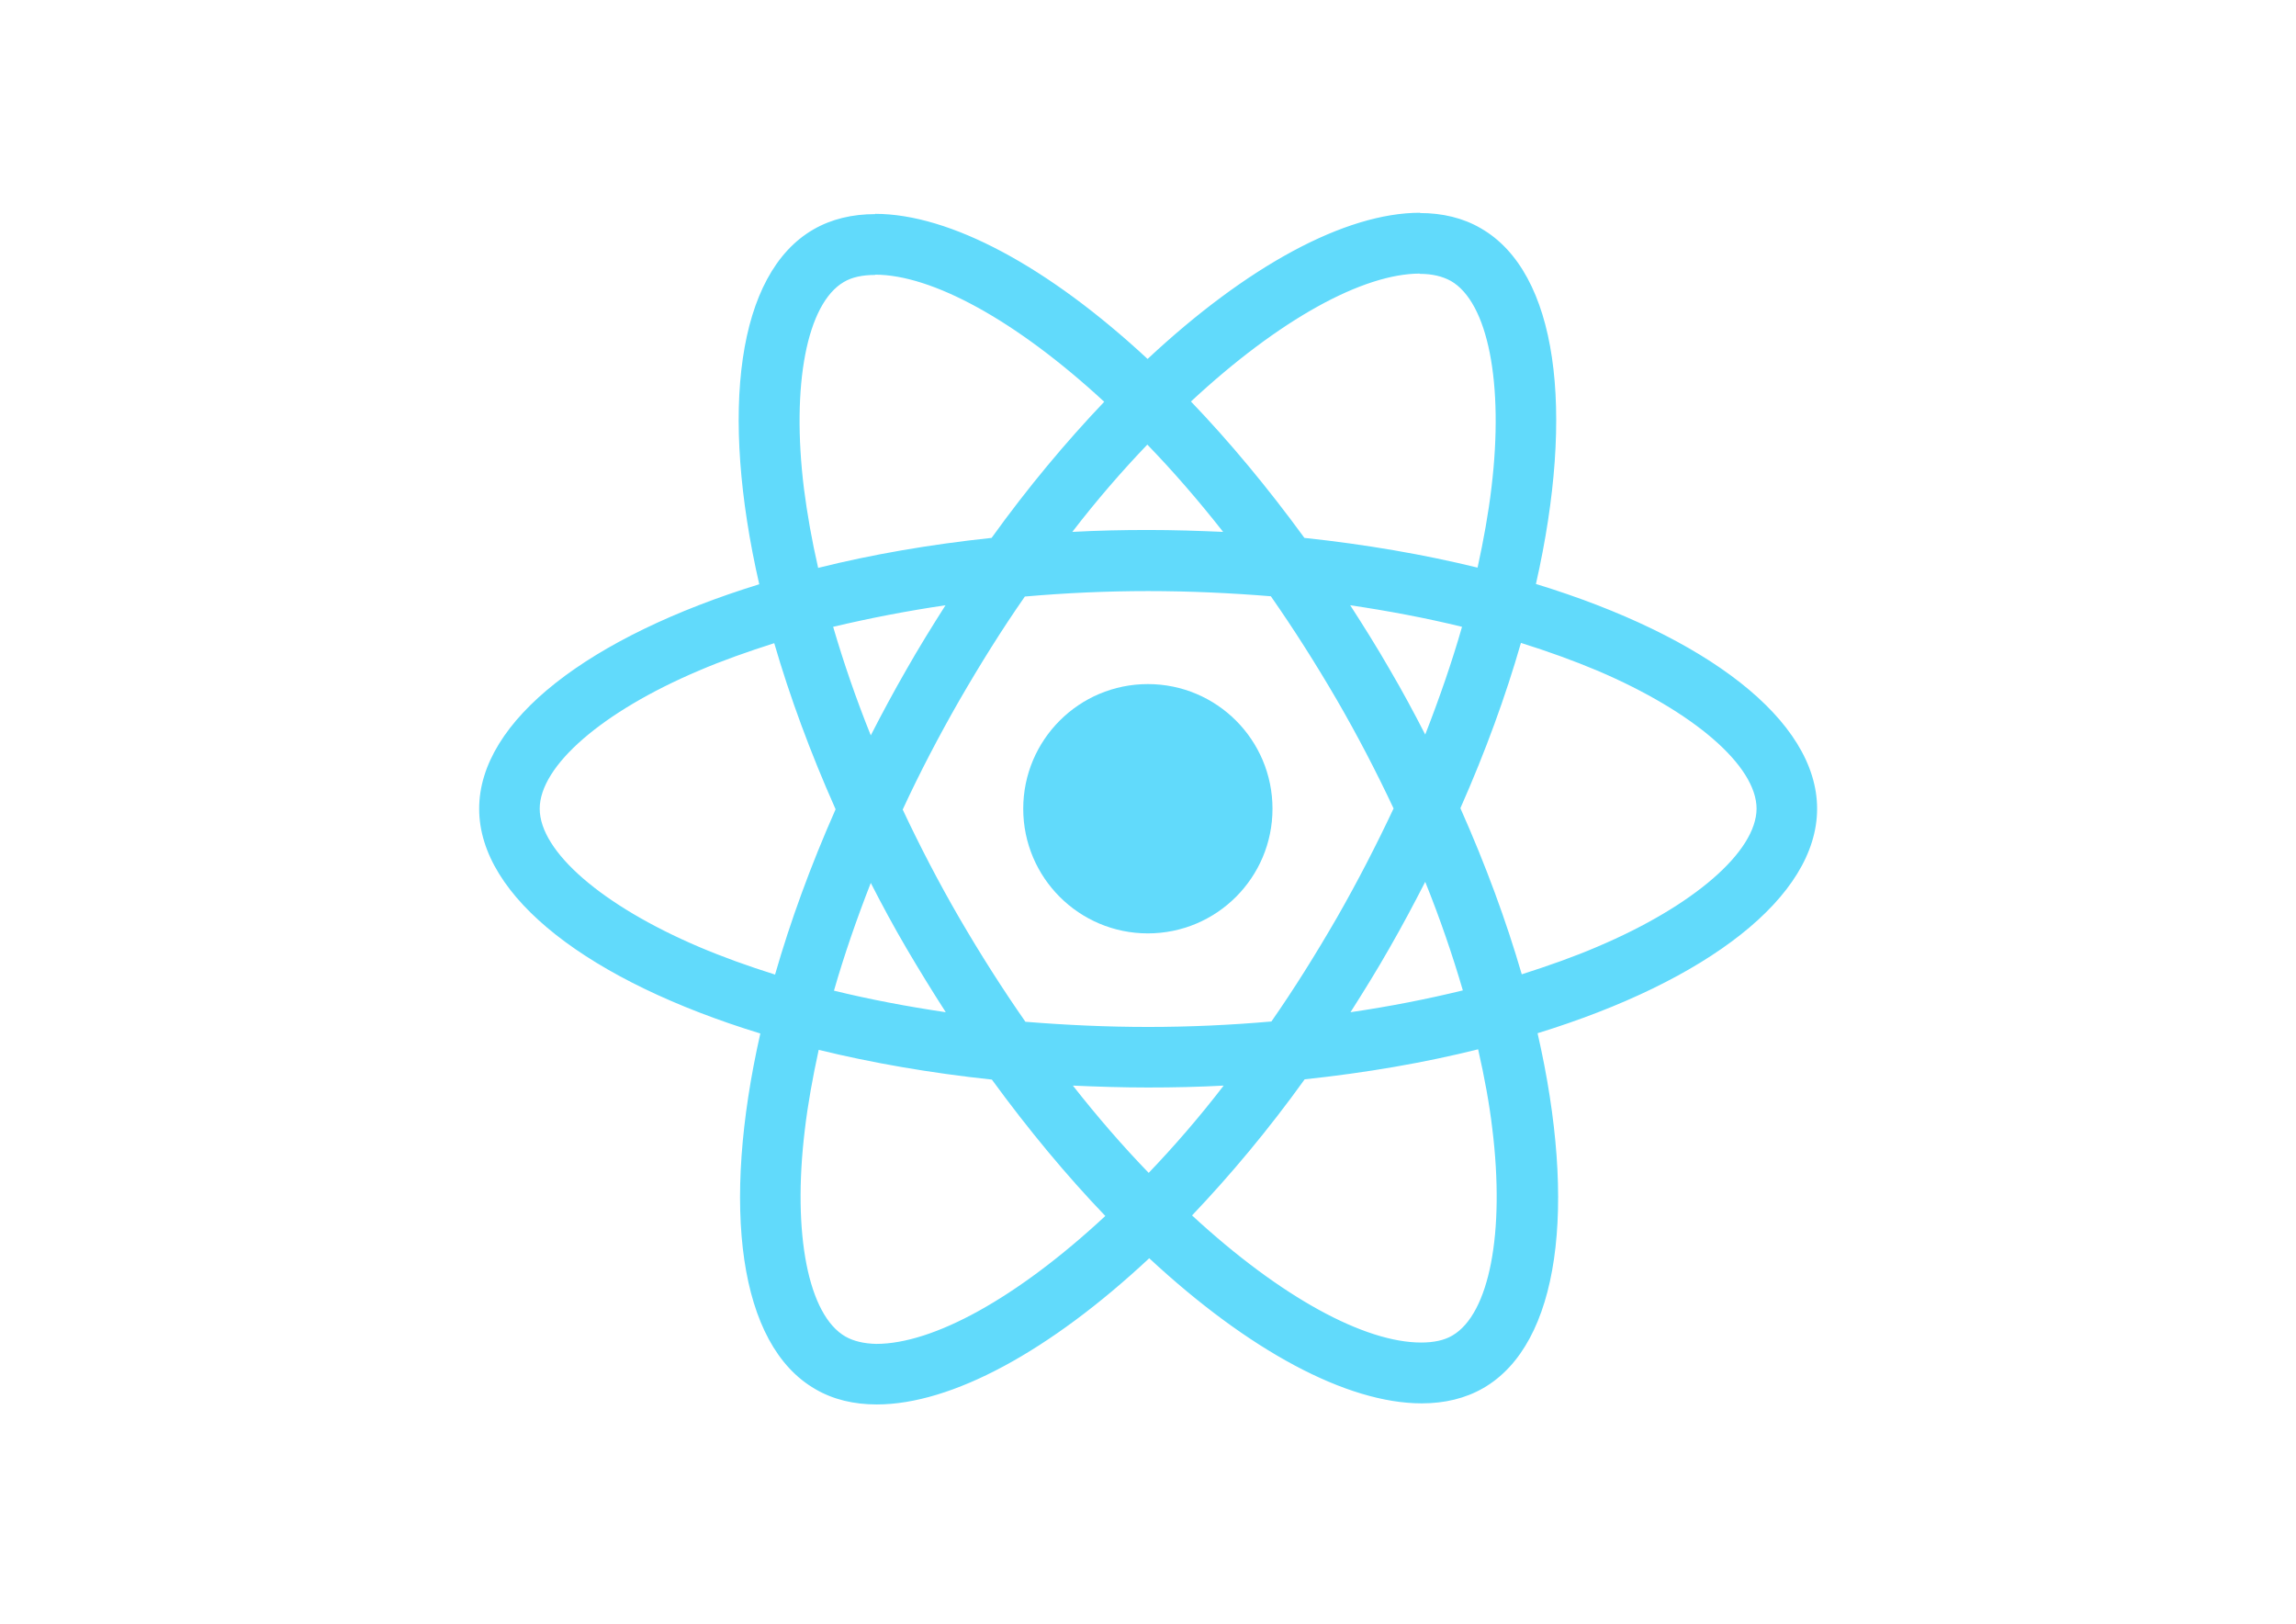
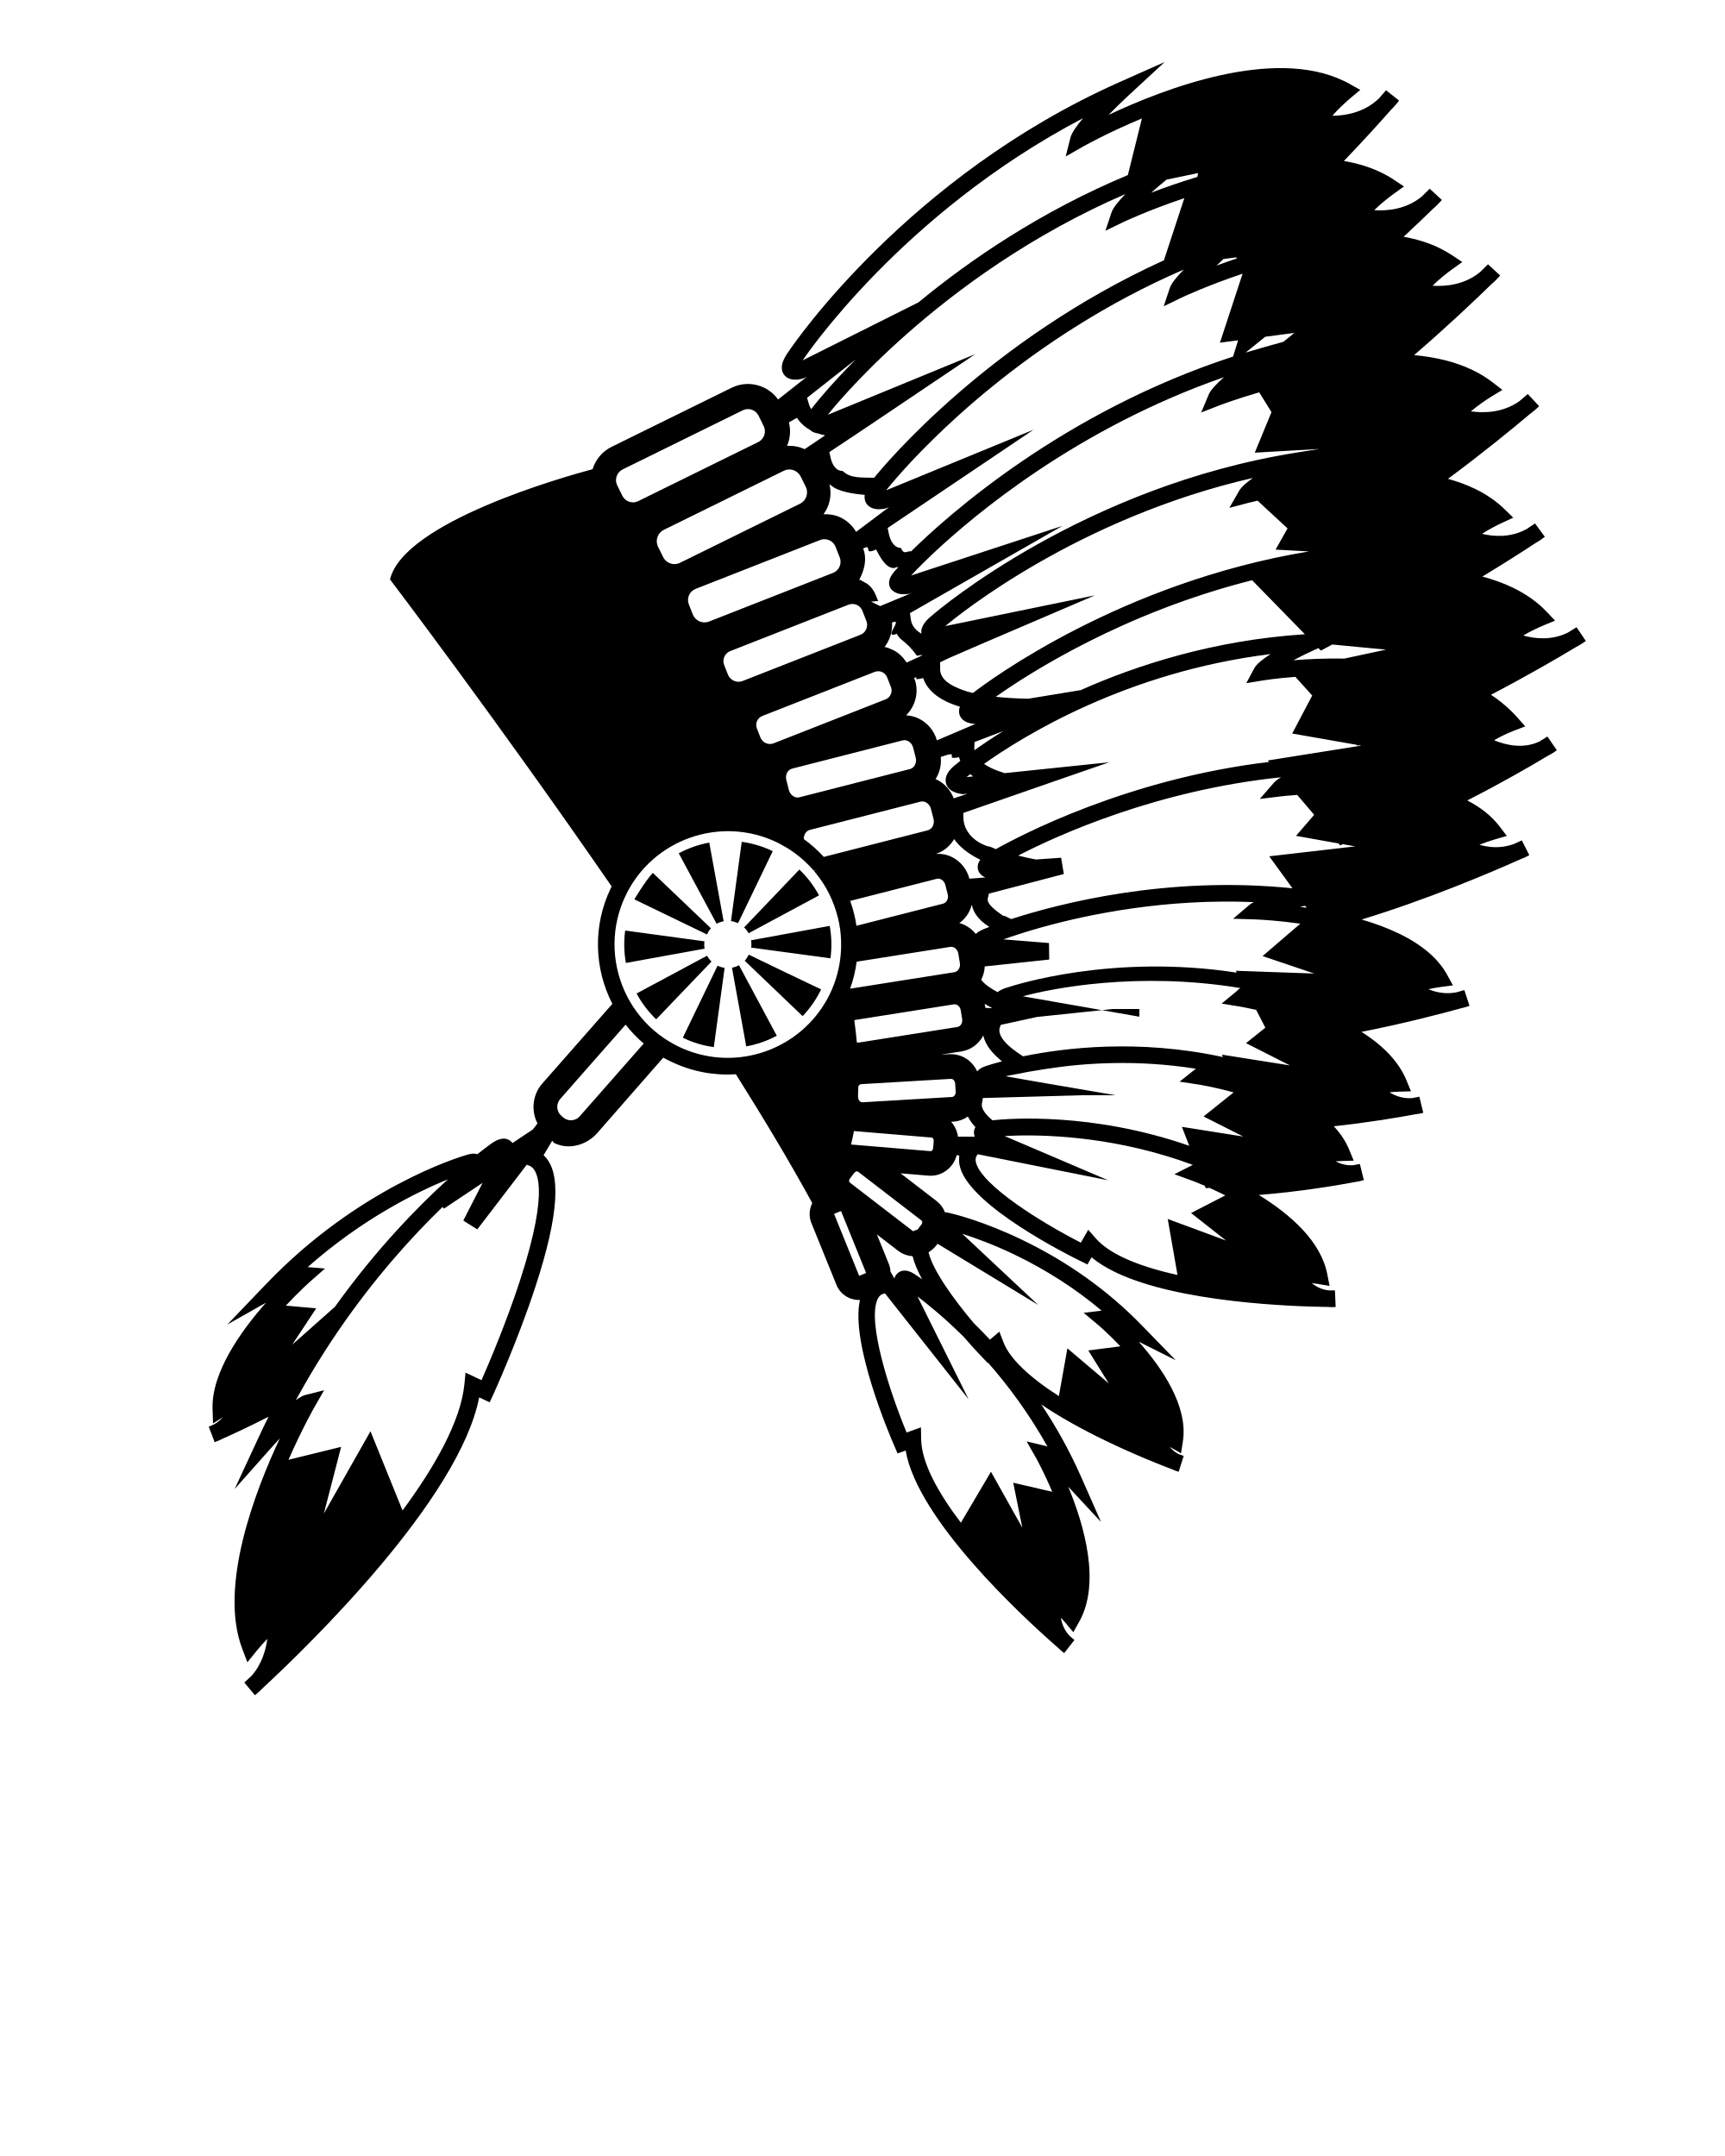
- <svg xmlns="http://www.w3.org/2000/svg" viewBox="0 0 841.9 595.3">
-   <g fill="#61DAFB">
-     <path d="M666.3 296.5c0-32.5-40.7-63.3-103.1-82.4 14.4-63.6 8-114.2-20.2-130.4-6.5-3.8-14.1-5.6-22.4-5.6v22.3c4.6 0 8.3.9 11.4 2.6 13.6 7.8 19.5 37.5 14.9 75.7-1.1 9.4-2.9 19.3-5.1 29.4-19.6-4.8-41-8.5-63.5-10.9-13.5-18.5-27.5-35.3-41.6-50 32.6-30.3 63.2-46.9 84-46.9V78c-27.5 0-63.5 19.6-99.9 53.6-36.4-33.8-72.4-53.2-99.9-53.2v22.3c20.7 0 51.4 16.5 84 46.6-14 14.7-28 31.4-41.3 49.9-22.6 2.4-44 6.1-63.6 11-2.3-10-4-19.7-5.2-29-4.7-38.2 1.1-67.9 14.6-75.8 3-1.8 6.9-2.6 11.5-2.6V78.5c-8.4 0-16 1.8-22.6 5.6-28.1 16.2-34.4 66.7-19.9 130.1-62.2 19.2-102.7 49.9-102.7 82.3 0 32.5 40.7 63.3 103.1 82.4-14.4 63.6-8 114.2 20.2 130.4 6.5 3.8 14.1 5.6 22.5 5.6 27.5 0 63.5-19.6 99.9-53.6 36.4 33.8 72.4 53.2 99.9 53.2 8.4 0 16-1.8 22.6-5.6 28.1-16.2 34.4-66.7 19.9-130.1 62-19.1 102.5-49.9 102.5-82.3zm-130.2-66.7c-3.7 12.9-8.3 26.2-13.5 39.5-4.1-8-8.4-16-13.1-24-4.6-8-9.5-15.8-14.4-23.4 14.2 2.1 27.9 4.7 41 7.9zm-45.8 106.5c-7.8 13.5-15.8 26.3-24.1 38.2-14.9 1.3-30 2-45.2 2-15.1 0-30.2-.7-45-1.9-8.3-11.9-16.4-24.6-24.2-38-7.6-13.1-14.5-26.4-20.8-39.8 6.2-13.4 13.2-26.8 20.7-39.9 7.8-13.5 15.8-26.3 24.1-38.2 14.9-1.3 30-2 45.2-2 15.1 0 30.2.7 45 1.9 8.3 11.9 16.4 24.6 24.2 38 7.6 13.1 14.5 26.4 20.8 39.8-6.3 13.4-13.2 26.8-20.7 39.9zm32.3-13c5.4 13.4 10 26.8 13.8 39.8-13.1 3.2-26.9 5.9-41.2 8 4.9-7.7 9.8-15.6 14.4-23.7 4.6-8 8.9-16.1 13-24.1zM421.2 430c-9.3-9.6-18.6-20.3-27.8-32 9 .4 18.2.7 27.5.7 9.4 0 18.7-.2 27.8-.7-9 11.7-18.3 22.4-27.5 32zm-74.4-58.9c-14.2-2.1-27.9-4.7-41-7.9 3.7-12.9 8.3-26.2 13.5-39.5 4.1 8 8.4 16 13.1 24 4.7 8 9.5 15.8 14.4 23.4zM420.7 163c9.3 9.6 18.6 20.3 27.8 32-9-.4-18.2-.7-27.5-.7-9.4 0-18.7.2-27.8.7 9-11.7 18.3-22.4 27.5-32zm-74 58.9c-4.9 7.7-9.8 15.6-14.4 23.7-4.6 8-8.9 16-13 24-5.4-13.4-10-26.8-13.8-39.8 13.1-3.1 26.9-5.8 41.2-7.9zm-90.5 125.2c-35.4-15.1-58.3-34.9-58.3-50.6 0-15.7 22.9-35.6 58.3-50.6 8.6-3.7 18-7 27.7-10.1 5.7 19.6 13.2 40 22.5 60.9-9.2 20.8-16.6 41.1-22.2 60.6-9.9-3.1-19.3-6.5-28-10.2zM310 490c-13.6-7.8-19.5-37.5-14.9-75.7 1.1-9.4 2.9-19.3 5.1-29.4 19.6 4.8 41 8.5 63.5 10.9 13.5 18.5 27.5 35.3 41.6 50-32.6 30.3-63.2 46.9-84 46.9-4.5-.1-8.3-1-11.3-2.7zm237.2-76.2c4.7 38.2-1.1 67.9-14.6 75.8-3 1.8-6.9 2.6-11.5 2.6-20.7 0-51.4-16.5-84-46.6 14-14.7 28-31.4 41.3-49.9 22.6-2.4 44-6.1 63.6-11 2.3 10.1 4.1 19.8 5.2 29.1zm38.5-66.7c-8.6 3.7-18 7-27.7 10.1-5.7-19.6-13.2-40-22.5-60.9 9.2-20.8 16.6-41.1 22.2-60.6 9.9 3.1 19.3 6.5 28.1 10.2 35.4 15.1 58.3 34.9 58.3 50.6-.1 15.7-23 35.6-58.4 50.6zM320.8 78.4z" />
-     <circle cx="420.9" cy="296.5" r="45.7" />
-     <path d="M520.5 78.1z" />
+ <svg xmlns="http://www.w3.org/2000/svg" version="1.1" x="0px" y="0px" viewBox="0 0 100 125" enable-background="new 0 0 100 100" xml:space="preserve">
+   <g>
+     <g>
+       <g>
+         <g>
+           <g>
+             <path d="M39.583,60.166l2.015-4.177c0.131,0.064,0.269,0.105,0.409,0.125L41.38,60.71       C40.757,60.624,40.152,60.441,39.583,60.166z M38.04,59.097c-0.456-0.436-0.838-0.939-1.137-1.497l4.086-2.191       c0.068,0.126,0.155,0.24,0.258,0.339L38.04,59.097z M43.26,60.667l-0.827-4.563c0.142-0.026,0.279-0.073,0.407-0.143       l2.19,4.089C44.475,60.348,43.88,60.555,43.26,60.667z M36.284,55.83c-0.113-0.622-0.127-1.255-0.042-1.879l4.595,0.624       c-0.019,0.141-0.016,0.284,0.009,0.426L36.284,55.83z M46.528,58.912l-3.357-3.211c0.098-0.102,0.175-0.23,0.235-0.354l0,0       l2.104,1.017l2.089,0.999l0.004-0.006l-0.006,0.014C47.322,57.938,46.963,58.459,46.528,58.912z M40.984,54.178l-4.21-2.034       l0,0c0,0,0.639-1.084,1.072-1.536l3.366,3.21C41.114,53.921,41.043,54.053,40.984,54.178L40.984,54.178z M43.548,54.941       c0.019-0.141,0.016-0.284-0.01-0.425l4.561-0.835c0.113,0.622,0.129,1.254,0.044,1.879L43.548,54.941z M41.542,53.556       l-2.194-4.085c0.555-0.298,1.15-0.507,1.769-0.619l0.833,4.561C41.807,53.438,41.67,53.487,41.542,53.556z M43.395,54.108       c-0.068-0.127-0.155-0.241-0.257-0.339l3.202-3.354c0.457,0.436,0.84,0.938,1.139,1.497L43.395,54.108z M42.375,53.403       l0.623-4.596c0.623,0.084,1.228,0.266,1.798,0.541l-2.011,4.178C42.653,53.464,42.515,53.422,42.375,53.403z" />
+           </g>
+         </g>
+       </g>
+     </g>
+     <path d="M55.658,67.682c0.63,2.271,6.332,5.114,6.981,5.431l0.404,0.197l0.235-0.414c0.375,0.312,0.834,0.6,1.374,0.86   c3.675,1.775,10.337,1.994,12.324,2.019c0.148,0.013,0.3,0.014,0.453,0.001l-0.041-0.961c-0.003,0-0.131,0.001-0.361-0.001   c-0.202-0.021-0.398-0.078-0.586-0.168c-0.149-0.072-0.283-0.162-0.4-0.256c0.117,0.014,0.234,0.028,0.348,0.049l0.688,0.115   l-0.134-0.684c-0.372-1.899-2.115-3.446-3.969-4.589c2.4-0.189,4.578-0.561,5.637-0.76c0.148-0.017,0.305-0.061,0.451-0.102   l-0.229-0.936c-0.002,0.001-0.129,0.026-0.355,0.07c-0.329,0.031-0.663-0.032-0.989-0.19c-0.021-0.01-0.04-0.021-0.059-0.03   c0.115-0.01,0.234-0.018,0.349-0.021l0.696-0.021l-0.266-0.645c-0.196-0.475-0.493-0.924-0.887-1.348   c2.024-0.217,3.765-0.515,4.705-0.69c0.162-0.02,0.321-0.044,0.483-0.089l-0.229-0.935c-0.003,0.001-0.144,0.03-0.397,0.078   c-0.375,0.036-0.754-0.036-1.126-0.216c-0.075-0.037-0.146-0.074-0.212-0.114c0.18-0.021,0.371-0.036,0.555-0.04l0.695-0.021   l-0.265-0.644c-0.433-1.047-1.31-1.985-2.606-2.801c2.448-0.482,4.578-1.039,5.732-1.358c0.178-0.038,0.357-0.088,0.533-0.152   l-0.301-0.914c-0.002,0.001-0.164,0.049-0.457,0.131c-0.649,0.127-1.222-0.013-1.626-0.182c0.238-0.054,0.494-0.1,0.726-0.13   l0.697-0.091l-0.339-0.617c-0.515-0.938-1.454-1.741-2.791-2.388c-0.68-0.327-1.417-0.596-2.163-0.813   c3.836-1.17,7.478-2.723,9.168-3.478c0.187-0.069,0.372-0.154,0.551-0.252l-0.434-0.858c-0.002,0.002-0.172,0.08-0.479,0.218   c-0.755,0.271-1.458,0.188-1.978,0.034c0.289-0.116,0.619-0.23,0.914-0.316l0.674-0.195l-0.427-0.559   c-0.447-0.586-1.076-1.09-1.866-1.499c1.996-1.015,3.651-1.975,4.636-2.567c0.194-0.097,0.382-0.212,0.557-0.344l-0.546-0.792   c-0.002,0.001-0.167,0.106-0.47,0.289c-0.946,0.449-1.966,0.196-2.621-0.073c0.326-0.197,0.767-0.408,1.157-0.558l0.647-0.248   l-0.461-0.521c-0.43-0.486-0.94-0.925-1.524-1.312c2.112-1.103,3.872-2.129,4.919-2.76c0.2-0.102,0.395-0.222,0.581-0.358   l-0.539-0.796c-0.002,0.001-0.181,0.113-0.507,0.311c-0.959,0.476-1.945,0.347-2.583,0.167c0.351-0.209,0.801-0.43,1.197-0.594   l0.646-0.267l-0.479-0.508c-0.522-0.554-1.184-1.026-1.965-1.404c-0.552-0.266-1.147-0.478-1.769-0.645   c1.28-0.773,2.338-1.453,3.054-1.925c0.196-0.11,0.386-0.238,0.567-0.38l-0.57-0.774c-0.002,0.001-0.177,0.121-0.495,0.331   c-0.942,0.515-1.929,0.427-2.575, 0.271c0.342-0.223,0.783-0.463,1.174-0.643l0.635-0.292l-0.499-0.489   c-0.476-0.465-1.056-0.865-1.726-1.188c-0.488-0.235-1.012-0.425-1.559-0.576c2.049-1.519,3.733-2.901,4.732-3.744   c0.194-0.14,0.379-0.298,0.551-0.472l-0.658-0.701c-0.002,0.001-0.172,0.15-0.483,0.413c-0.977,0.694-2.099,0.693-2.813,0.591   c0.366-0.313,0.866-0.66,1.227-0.881l0.598-0.363l-0.553-0.428c-0.352-0.272-0.745-0.515-1.17-0.72   c-1.018-0.491-2.18-0.757-3.396-0.868c1.943-1.675,3.536-3.188,4.476-4.105c0.183-0.154,0.355-0.326,0.515-0.511l-0.707-0.65   c-0.003,0-0.162,0.162-0.453,0.447c-0.923,0.764-2.042,0.844-2.763,0.795c0.344-0.339,0.815-0.722,1.159-0.968l0.568-0.406   l-0.581-0.386c-0.236-0.156-0.489-0.3-0.753-0.428c-0.64-0.31-1.336-0.519-2.068-0.65c0.688-0.64,1.267-1.196,1.704-1.622   c0.183-0.154,0.354-0.326,0.515-0.511l-0.708-0.652c-0.002,0.002-0.161,0.163-0.453,0.449c-0.922,0.764-2.042,0.844-2.762,0.794   c0.343-0.339,0.815-0.721,1.159-0.968l0.567-0.407l-0.581-0.385c-0.235-0.157-0.488-0.301-0.753-0.428   c-0.663-0.32-1.388-0.534-2.149-0.664c1.155-1.205,2.096-2.247,2.721-2.957C80.8,6.21,80.96,6.027,81.104,5.83l-0.753-0.597   c-0.002,0.001-0.149,0.174-0.419,0.48c-0.863,0.83-1.974,0.994-2.695,0.998c0.316-0.363,0.76-0.78,1.084-1.052l0.536-0.447   l-0.608-0.341c-0.109-0.063-0.225-0.122-0.34-0.177C73.797,2.708,67.467,5.15,64.268,6.66c0.354-0.364,0.742-0.744,1.114-1.088   l2.136-1.976l-2.659,1.183c-12.203,5.435-18.851,15.168-19.107,15.55c-0.36,0.494-0.486,0.853-0.409,1.161   c0.049,0.196,0.177,0.353,0.361,0.441c0.319,0.154,0.718,0.056,0.875,0.006l0.196-0.091l-1.669,1.315   c-0.207-0.292-0.483-0.525-0.812-0.685c-0.6-0.29-1.287-0.287-1.884,0.007l-6.957,3.425c-0.551,0.271-0.932,0.75-1.1,1.295   c-1.644,0.438-10.942,3.056-11.744,6.39c0,0,6.244,8.221,12.849,17.8c-0.014,0.031-0.031,0.06-0.045,0.09   c-1.068,2.209-0.956,4.688,0.086,6.719l-4.058,4.614c-0.577,0.656-0.661,1.583-0.283,2.318l-0.264,0.345   c-0.028,0.021-0.055,0.037-0.083,0.057l-1.104, 0.736c-0.059-0.083-0.135-0.148-0.231-0.195c-0.383-0.185-0.801,0.073-1.125,0.322   c-0.054,0.039-0.293,0.212-0.677,0.518c-0.222-0.07-0.465-0.013-0.679,0.06c-0.379,0.109-6.214,1.877-11.558,7.458l-2.259,2.358   l2.243-1.267c-1.451,1.642-3.17,4.048-3.099,6.166l0.028,0.836l0.568-0.356c-0.142,0.156-0.312,0.302-0.513,0.411   c-0.193,0.086-0.302,0.133-0.304,0.134l0.344,0.897c0.132-0.046,0.26-0.101,0.383-0.165c0.61-0.271,1.596-0.725,2.741-1.311   c-0.201,0.4-0.398,0.809-0.59,1.225l-1.374,2.963l2.169-2.441c0.144-0.161,0.294-0.327,0.447-0.491   c-1.447,3.086-3.552,8.59-2.177,12.2l0.298,0.783l0.525-0.652c0.188-0.233,0.417-0.489,0.632-0.708   c-0.09,0.648-0.328,1.502-0.938,2.166c-0.254,0.234-0.396,0.362-0.399,0.364l0.617,0.738c0.164-0.128,0.319-0.27,0.462-0.421   c2.729-2.531,11.38-10.943,12.538-16.847l0.609,0.285l0.203-0.44c0.014-0.03,1.417-3.099,2.458-6.292   c1.357-4.158,1.511-6.652,0.463-7.592c0.128-0.225,0.29-0.484,0.5-0.84c0.047,0.031,0.08,0.136,0.13,0.136l0,0   c0.83,0.411,1.863,0.118,2.473-0.573l3.833-4.38c0.15,0.087,0.308,0.158,0.466,0.234c1.207,0.583,2.497,0.809,3.748,0.729   c1.65,2.625,3.167,5.159,4.427,7.47c-0.008,0.017-0.018,0.032-0.025,0.049c-0.163,0.356-0.172,0.748-0.027,1.106l1.456,3.591   c0.129,0.319,0.374,0.578,0.688,0.73c0.209,0.101,0.44,0.147,0.671,0.142c-0.565,2.478,1.723,7.842,2.002,8.481l0.18,0.414   l0.468-0.168c0.691,4.043,6.854,9.709,8.838,11.439c0.107,0.11,0.226,0.211,0.354,0.303l0.592-0.757   c-0.002-0.002-0.104-0.088-0.284-0.245c-0.306-0.319-0.445-0.706-0.504-1.049c0.104,0.108,0.2,0.216,0.275,0.307l0.448,0.534   l0.342-0.608c1.267-2.259,0.272-5.638-0.635-7.824l1.898,2.04l-1.151-2.61c-0.687-1.557-1.48-2.959-2.313-4.204   c1.02,0.693,2.272,1.4,3.758,2.118c1.699,0.82,3.232,1.421,3.831,1.646c0.12,0.058,0.247,0.104,0.378,0.14l0.291-0.917   c-0.003,0-0.106-0.038-0.294-0.109c-0.215-0.104-0.382-0.254-0.512-0.414c0.029,0.016,0.047,0.025,0.047,0.025l0.605,0.345   l0.107-0.688c0.321-2.053-1.235-4.295-2.563-5.785l2.146,1.076l-1.988-2.045c-1.941-1.995-4.26-3.652-6.893-4.924   c-2.285-1.103-3.969-1.504-4.143-1.544c-0.076-0.021-0.205-0.055-0.351-0.063c-0.1-0.258-0.266-0.483-0.489-0.655l-2.085-1.605   l1.615,0.136c0.423,0.035,0.832-0.103,1.153-0.391c0.243-0.216,0.41-0.498,0.489-0.811c0.042,0.013,0.091,0.03,0.149,0.052   C55.579,67.225,55.595,67.451,55.658,67.682z M56.943,63.895l0.03-0.234l5.743-0.16h1.97l-4.095-0.7l-2.294-0.401   c0.243-0.064,0.546-0.099,0.898-0.175c0.427-0.093,0.928-0.169,1.494-0.258c2.142-0.336,5.21-0.549,8.639-0.004   c-0.03,0.018-0.057,0.039-0.079,0.059l-0.869,0.69l1.096,0.166c0.015,0.003,0.88,0.137,2.038,0.457l-1.742,1.395l2.303,1.165   l-3.56-0.564l0.427,1.1c-5.617-1.96-10.455-1.583-11.41-1.48C57.043,64.544,56.83,64.179,56.943,63.895z M56.894,60.217   c0.042-0.06,0.078-0.122,0.109-0.186c0.117,0.572,0.557,1.079,1.084,1.501c-0.451,0.119-0.731,0.21-0.806,0.235   c-0.149,0.042-0.453,0.134-0.635,0.348c-0.164-0.362-0.446-0.661-0.809-0.837c-0.249-0.12-0.526-0.175-0.801-0.159l-0.497,0.029   l1.187-0.188C56.202,60.887,56.618,60.622,56.894,60.217z M57.081,58.2c0.137,0.083,0.285,0.166,0.447,0.25l-0.403-0.015   l-0.014-0.088C57.104,58.298,57.094,58.249,57.081,58.2z M71.075,71.923l-3.38-1.25l0.566,3.247   c-1.18-0.261-2.29-0.597-3.189-1.031c-0.679-0.327-1.197-0.692-1.541-1.084l-0.444-0.507l-0.429,0.748   c-2.313-1.179-5.708-3.303-6.073-4.622c-0.063-0.226-0.009-0.35,0.046-0.434l0.046-0.071l4.537,0.906l3.027,0.604l-6.002-2.564   c0.201-0.012,0.44-0.021,0.712-0.028c2.031-0.049,5.945,0.121,10.203,1.702c-0.032,0.013-0.062,0.024-0.087,0.038l-0.986,0.502   l0.814,0.296l0.226,0.082c0.004,0.002,0.282,0.104,0.722,0.294l0.055,0.138l0.216-0.02c0.175,0.078,0.366,0.167,0.57,0.267   c0.111,0.053,0.227,0.11,0.347,0.171l-1.983,1.022L71.075,71.923z M74.783,61.771l-3.942-0.624l0.053,0.139   c-4.891-1.061-9.177-0.538-11.584-0.042c-1.039-0.65-1.519-1.252-1.339-1.706l0.047-0.119l2.099-0.458l4.396-0.461h1.535   l0.003,0.446l-6.755-1.183c1.662-0.453,6.659-1.459,12.614-0.477c-0.09,0.04-0.166,0.138-0.223,0.183l-0.868,0.716l1.094,0.18   c0.011,0.001,0.356,0.064,0.906,0.183l0.534,1.035l-1.12,0.897L74.783,61.771z M71.642,56.283l0.057,0.109   c-7.231-1.113-12.898,0.727-13.29,0.857c-0.134,0.039-0.387,0.114-0.577,0.273c-0.38-0.203-0.748-0.448-0.952-0.714   c0.123-0.241,0.193-0.505,0.207-0.777l3.736-0.398l-0.01-0.831l-0.002-0.127l-1.139-0.092l-1.505-0.12   c0.134-0.048,0.291-0.102,0.465-0.161c0.462-0.155,1.063-0.345,1.781-0.545c2.728-0.759,7.166-1.669,12.274-1.454   c-0.104,0.051-0.188,0.103-0.249,0.154l-0.954,0.81l1.251,0.037c0.018,0,0.738,0.025,1.796,0.142c0.265,0.03,0.55,0.065,0.85,0.107   l-2.188,1.879l2.999,1.012L71.642,56.283z M75.358,52.575c0.085-0.017,0.169-0.032,0.253-0.048l0.053-0.01l0.082,0.112   C75.613,52.609,75.484,52.592,75.358,52.575z M77.593,48.9l0.099,0.115l0.152-0.071l0.72,0.127l-4.985,0.576l1.348,1.855   c-7.257-0.753-13.565,0.895-16.304,1.784c-0.166-0.062-0.337-0.198-0.481-0.198l0,0c-0.997-0.673-0.896-0.911-0.867-1.054   l0.052-0.223l3.396-0.89l0.948-0.247l-0.101-0.607l-0.055-0.338l-1.462,0.103c-0.354-0.066-0.698-0.143-1.029-0.227   c2.293-1.184,8.021-3.793,15.241-4.54c-0.183,0.107-0.326,0.213-0.412,0.312l-0.821,0.943l1.242-0.15   c0.015-0.002,0.36-0.042,0.927-0.083l0.982,1.154l-1.052,1.221L77.593,48.9z M47.755,49.681c-0.345-0.379-0.731-0.726-1.157-1.032   c-0.011-0.25,0.13-0.477,0.353-0.534l6.407-1.636c0.127-0.033,0.236,0,0.306,0.033c0.149,0.072,0.261,0.212,0.304,0.385   l0.149,0.581c0.038,0.153,0.02,0.306-0.051,0.435c-0.038,0.066-0.124,0.184-0.285,0.227L47.755,49.681z M50.04,31.804   c0.579-0.316-0.053,0.43,0.747,0.054c0.212,0.395,0.549,1.077,1.025,1.077h0.001c0.077,0,0.173-0.08,0.258-0.047   c-0.419,0.436-0.575,0.7-0.521,1.019c0.037,0.215,0.181,0.358,0.387,0.458c0.289,0.14,0.663,0.077,0.77,0.06l0.207-0.071   l-1.891,0.787L50.5,34.883v-0.002l0.408-0.036c-0.188-0.479-0.336-0.866-0.798-1.09c-0.131-0.063-0.161-0.111-0.3-0.145   C50.104,33.075,50.275,32.418,50.04,31.804z M48.085,28.078c0.112,0.074,0.218,0.173,0.348,0.237l0,0   c0.457,0.22,1.046,0.319,1.698,0.378c-0.019,0.104-0.014,0.188,0.006,0.284c0.044,0.207,0.18,0.365,0.376,0.46   c0.308,0.148,0.71,0.069,0.825,0.042l0.202-0.078l-1.91,1.434c-0.21-0.357-0.52-0.647-0.898-0.831   c-0.308-0.149-0.655-0.201-0.992-0.19C48.105,29.318,48.236,28.691,48.085,28.078z M51.713,36.094   c0.716-0.295-0.6,0.992,0.28,0.654c0.179,0.396,0.513,0.377,1.165,1.271h0.001c0.094,0,0.209-0.066,0.314-0.028l-0.912,0.423   c-0.193-0.291-0.458-0.567-0.777-0.722c-0.162-0.078-0.33-0.15-0.503-0.182C51.586,37.117,51.745,36.6,51.713,36.094z    M50.706,38.955c0.146-0.057,0.306-0.051,0.446,0.017c0.126,0.061,0.225,0.167,0.275,0.298l0.221,0.559   c0.054,0.138,0.051,0.29-0.009,0.426c-0.059,0.137-0.169,0.241-0.307,0.295l-3.021,1.186l-3.459,1.358   c-0.155,0.061-0.324,0.054-0.475-0.018c-0.135-0.065-0.239-0.179-0.293-0.317l-0.207-0.526c-0.054-0.138-0.051-0.29,0.008-0.426   c0.06-0.136,0.168-0.242,0.307-0.296L50.706,38.955z M45.919,44.563l6.406-1.636c0.128-0.033,0.237,0,0.307,0.034   c0.15,0.072,0.261,0.211,0.304,0.385l0.149,0.582c0.039,0.151,0.021,0.305-0.052,0.434c-0.036,0.066-0.123,0.185-0.283,0.226   l-6.406,1.637c-0.128,0.032-0.238-0.001-0.307-0.034l0,0c-0.149-0.072-0.26-0.213-0.305-0.386l-0.148-0.581   C45.508,44.927,45.659,44.63,45.919,44.563z M53.515,39.312c0.155,0.462,0.527,0.965,1.339,1.357   c0.238,0.116,0.506,0.216,0.795,0.303c-0.041,0.104-0.062,0.212-0.051,0.328c0.021,0.236,0.169,0.437,0.404,0.551   c0.195,0.095,0.426,0.117,0.541,0.122l-2.229,0.95c-0.162-0.557-0.542-1.016-1.056-1.264c-0.231-0.112-0.479-0.174-0.73-0.187   c0.184-0.179,0.334-0.395,0.439-0.637c0.214-0.491,0.225-1.035,0.028-1.534C53.377,39.171,52.75,39.51,53.515,39.312z    M54.823,45.305c0.014,0.15,0.092,0.425,0.45,0.597c0.227,0.11,0.481,0.133,0.53,0.137l0.042,0.003l0.247-0.026l-0.803,0.272   c-0.181-0.478-0.532-0.869-0.989-1.09c-0.022-0.01-0.046-0.018-0.067-0.028c0.021-0.034,0.043-0.066,0.063-0.101   c0.201-0.361,0.281-0.771,0.241-1.182c1.267-0.444,0.098,0.22,1.056,0.013c0.021,0.069,0.046,0.141,0.077,0.212   c-0.107,0.086-0.176,0.142-0.202,0.164C55.166,44.505,54.778,44.859,54.823,45.305z M56.487,43.498   c-0.007-0.067-0.006-0.123-0.005-0.16l0.011-0.317l1.669-0.635C57.478,42.81,56.918,43.19,56.487,43.498z M56.412,45.015   l-0.38,0.039c0.01-0.006,0.018-0.012,0.025-0.019l0.021-0.016c0.007-0.005,0.063-0.054,0.169-0.137   C56.299,44.927,56.354,44.972,56.412,45.015z M54.298,50.953c0.103-0.026,0.192,0.001,0.249,0.027   c0.125,0.062,0.219,0.18,0.254,0.325l0.139,0.539c0.032,0.127,0.018,0.257-0.042,0.364c-0.03,0.056-0.103,0.152-0.232,0.186   l-5.017,1.281c-0.072-0.492-0.194-0.976-0.361-1.443L54.298,50.953z M55.17,49.682c-0.285-0.138-0.599-0.196-0.908-0.177   c0.442-0.144,0.81-0.445,1.05-0.857c0.318,0.458,0.825,0.857,1.517,1.199c-0.097,0.126-0.157,0.27-0.152,0.437   c0.003,0.114,0.046,0.397,0.395,0.565c0.018,0.009,0.036,0.017,0.055,0.025l-0.93,0.071C56.052,50.389,55.678,49.928,55.17,49.682z    M56.327,52.482c0.006-0.001,0.01-0.001,0.016-0.002c0.085,0.41,0.361,0.856,1.011,1.259c-0.086,0.033-0.141,0.056-0.162,0.064   c-0.156,0.058-0.43,0.16-0.624,0.344c-0.174-0.216-0.392-0.394-0.645-0.516c-0.1-0.05-0.203-0.087-0.308-0.115   c0.219-0.155,0.402-0.358,0.54-0.604C56.23,52.775,56.287,52.631,56.327,52.482z M78.645,43.182l0.05,0.054l0.069-0.033   l0.151,0.026l-5.418,0.861l0.073,0.086c-8.185,0.972-14.415,4.258-15.84,5.055c-0.156-0.061-0.322-0.162-0.465-0.162l0,0   c-0.936-0.309-1.392-0.993-1.413-1.613l-0.011-0.322l3.217-1.12l2.029-0.706l3.217-1.114l-6.063,0.631   c-0.287-0.087-0.552-0.186-0.784-0.298c-0.164-0.08-0.298-0.16-0.411-0.239c2.249-1.599,8.276-5.344,16.613-6.365   c-0.449,0.285-0.817,0.575-0.95,0.825l-0.46,0.862l0.963-0.16c0.022-0.004,0.754-0.122,1.883-0.208l0.975,1.083l-1.16,2.203   L78.645,43.182z M76.22,37.67l0.21-0.094l0.142,0.145l0.663-0.353l3.116,0.297l-2.418,0.517c-1.119-0.018-2.138,0.032-2.952,0.097   C75.378,38.068,75.812,37.855,76.22,37.67z M75.646,36.773c-5.324,0.339-9.805,1.817-12.995,3.238l-3.046,0.5   c-0.652-0.013-1.286-0.049-1.878-0.113c1.988-1.405,7.421-4.881,14.86-6.758L75.646,36.773z M75.88,31.971   c-10.864,1.793-18.501,7.453-19.48,8.208c-0.426-0.099-0.749-0.222-1.067-0.376c-0.889-0.43-0.832-0.925-0.832-1.088v-0.318   l0.467-0.225l1.96-0.851l6.548-2.805l-8.679,1.784c0.841-0.704,7.718-6.271,17.835-8.59c-0.375,0.269-0.675,0.529-0.794,0.739   l-0.57,0.995l1.107-0.291c0.013-0.003,0.202-0.052,0.528-0.125l1.737,1.608l-0.694,1.229L75.88,31.971z M73.347,19.524l1.69-0.222   L74.4,19.817l-1.088,0.303c-0.372,0.104-0.738,0.211-1.103,0.323L73.347,19.524z M69.636,23.914l1.054-0.41   c0.028-0.011,0.931-0.357,2.308-0.758l0.711,1.149l-0.968,2.35l3.74-0.215l-1.307,0.208c-12.34,1.964-20.759,9.116-21.096,9.406   c-0.337,0.269-0.713,0.631-0.665,1.059c0.002,0.014,0.006,0.028,0.007,0.042c-0.484-0.289-0.589-0.611-0.618-0.845l-0.052-0.351   l4.812-2.753l2.66-1.521l1.371-0.786l-4.087,1.34l-3.761,1.233l-0.93,0.305c0.001,0,0.003-0.002,0.003-0.003l0.017-0.017   c0.01-0.01,0.119-0.132,0.326-0.344c0.205-0.21,0.507-0.511,0.899-0.881c2.438-2.3,8.405-7.299,16.897-10.254   c-0.43,0.377-0.776,0.739-0.886,1.004L69.636,23.914z M70.928,15.018l0.729-0.096l0.055,0.058c-0.424,0.141-0.822,0.283-1.19,0.418   L70.928,15.018z M67.816,16.693l-0.355,1.066l1.028-0.5c0.035-0.017,1.488-0.703,3.545-1.39l-1.313,4l1.053-0.139l-0.291,0.942   c-9.844,3.209-16.548,9.209-18.664,11.294c-0.211-0.052-0.419,0.249-0.588-0.197c0,0,0,0-0.001,0c-0.408,0-0.626-0.448-0.701-0.814   l-0.071-0.344l3.451-2.324l2.151-1.449l2.853-1.923l-6.378,2.622l-2.164,0.89c0.001-0.001,0.002-0.003,0.003-0.004l0.016-0.019   c0.012-0.015,0.207-0.265,0.58-0.693c1.783-2.049,7.615-8.175,16.655-12.083C68.225,16.038,67.907,16.421,67.816,16.693z    M67.624,10.415l1.83-0.381l-0.041,0.224c-1.012,0.302-1.927,0.626-2.677,0.914C67.02,10.92,67.323,10.661,67.624,10.415z    M64.437,12.313l-0.355,1.066l1.028-0.499c0.036-0.017,1.49-0.703,3.546-1.39l-1.183,3.602   c-10.11,4.599-16.128,11.776-16.798,12.608c-0.73-0.026-1.368,0.053-1.822-0.394c0,0,0,0-0.001,0c-0.409,0-0.626-0.405-0.701-0.772   l-0.073-0.323l1.292-0.858l1.675-1.123l5.489-3.696l-8.543,3.513c0-0.001,0.002-0.002,0.003-0.003l0.015-0.02   c0.066-0.086,6.308-8.051,17.235-12.775C64.845,11.657,64.527,12.042,64.437,12.313z M46.959,24.926   c0.051,0.049,0.111,0.09,0.179,0.124c0.087,0.042,0.181,0.064,0.274,0.077c0.132,0.046,0.271,0.085,0.418,0.117l-1.184,0.798   c-0.326-0.151-0.675-0.212-1.021-0.189c0.021-0.05,0.042-0.101,0.06-0.153c0.135-0.396,0.149-0.814,0.05-1.211   c0.175-0.102,0.334-0.192,0.465-0.266C46.382,24.507,46.635,24.744,46.959,24.926z M46.788,23.062l2.816-2.22   c-1.454,1.465-2.257,2.472-2.348,2.587c-0.088,0.104-0.162,0.201-0.227,0.293c-0.063-0.092-0.11-0.195-0.143-0.311L46.788,23.062z    M46.531,20.893c0.001-0.001,0.002-0.002,0.003-0.004l0.013-0.019c0.06-0.091,5.691-8.497,16.238-14.018   c-0.368,0.436-0.657,0.846-0.729,1.123l-0.277,1.097l0.983-0.561c0.035-0.021,1.433-0.81,3.436-1.644l-0.814,3.282   c-5.031,2.101-9.123,4.895-12.137,7.38L46.531,20.893z M36.393,29.055c-0.097-0.047-0.231-0.141-0.318-0.317l-0.294-0.597   c-0.082-0.165-0.094-0.353-0.034-0.528s0.184-0.316,0.349-0.397l6.957-3.425c0.192-0.095,0.414-0.096,0.607-0.002   c0.089,0.043,0.21,0.126,0.296,0.277c0.008,0.013,0.015,0.025,0.022,0.04l0.293,0.596c0.082,0.166,0.094,0.353,0.035,0.528   c-0.019,0.055-0.046,0.105-0.076,0.152c-0.067,0.104-0.16,0.189-0.273,0.246l-0.547,0.27l-2.355,1.159L37,29.053   C36.809,29.148,36.587,29.149,36.393,29.055z M38.78,32.632c-0.148-0.071-0.265-0.187-0.338-0.335L38.148,31.7   c-0.178-0.363-0.028-0.802,0.333-0.98l4.538-2.234l2.418-1.191c0.204-0.1,0.438-0.101,0.643-0.001   c0.147,0.071,0.265,0.187,0.337,0.335l0.073,0.147l0.221,0.449c0.179,0.362,0.028,0.802-0.334,0.98l-6.956,3.425   C39.218,32.73,38.984,32.731,38.78,32.632z M41.108,36.034c-0.192,0.076-0.4,0.067-0.586-0.022l0,0   c-0.166-0.081-0.295-0.22-0.363-0.392l-0.118-0.303l-0.109-0.279c-0.139-0.354,0.036-0.756,0.391-0.895l7.218-2.833   c0.181-0.071,0.378-0.063,0.554,0.021c0.157,0.076,0.279,0.208,0.343,0.37l0.243,0.619c0.067,0.172,0.063,0.36-0.01,0.53   c-0.074,0.169-0.209,0.299-0.381,0.366L41.108,36.034z M42.081,38.812l-0.101-0.257c-0.06-0.154-0.057-0.324,0.01-0.475   c0.066-0.152,0.188-0.27,0.343-0.331l6.854-2.69c0.164-0.063,0.341-0.057,0.499,0.02c0.142,0.068,0.251,0.187,0.308,0.333   l0.231,0.588c0.062,0.155,0.058,0.324-0.009,0.477c-0.065,0.152-0.188,0.269-0.344,0.33l-5.123,2.01l-1.695,0.665   c-0.173,0.068-0.361,0.061-0.529-0.02c-0.149-0.073-0.266-0.198-0.327-0.353L42.081,38.812z M19.418,75.763l-2.48,2.201l1.392-2.11   l-1.759-0.157c0.783-0.84,1.402-1.39,1.419-1.403l0.851-0.748l-1.003-0.083c3.214-2.842,6.407-4.387,8.13-5.089   C24.25,69.931,21.825,72.402,19.418,75.763z M30.137,74.267c-0.794,2.433-1.802,4.796-2.223,5.752l-0.926-0.436l-0.067,0.677   c-0.213,2.13-1.701,4.759-3.585,7.315l-1.859-4.594l-2.702,4.772l1.001-3.868l-3.053,0.75c0.783-1.781,1.483-3.017,1.502-3.049   l0.563-0.982l-0.777,0.196l-0.321,0.08c-0.145,0.037-0.332,0.146-0.541,0.302c0.163-0.298,0.327-0.591,0.493-0.88   c0.119-0.209,0.239-0.416,0.36-0.62c0.528-0.889,1.067-1.73,1.611-2.526c2.134-3.118,4.326-5.518,6.046-7.18l0.077,0.097   l2.241-1.494l-1.119,2.187l0.313,0.197l0.498,0.314l1.295-1.692l1.573-2.058l0.155,0.063c0.014,0.004,0.029,0.011,0.042,0.017   C31.056,67.762,31.954,68.696,30.137,74.267z M33.611,64.717c-0.203,0.231-0.538,0.3-0.814,0.166l0,0   c-0.01-0.006-0.02-0.012-0.03-0.017c-0.044-0.024-0.087-0.053-0.126-0.087l-0.103-0.091c-0.285-0.25-0.313-0.685-0.063-0.97   l1.329-1.512l2.463-2.8c0.31,0.396,0.66,0.764,1.05,1.096L33.611,64.717z M47.836,58.131c-1.725,2.89-5.413,4.039-8.499,2.548   c-0.08-0.039-0.156-0.079-0.233-0.12c-0.417-0.222-0.802-0.482-1.151-0.778c-0.392-0.33-0.738-0.705-1.037-1.109   c-0.289-0.392-0.532-0.813-0.727-1.253c-0.752-1.703-0.783-3.712,0.088-5.516c1.576-3.263,5.513-4.635,8.776-3.059   c0.04,0.019,0.079,0.041,0.119,0.061c0.025,0.013,0.049,0.027,0.074,0.041c0.262,0.137,0.512,0.287,0.747,0.456   c0.029,0.021,0.059,0.042,0.088,0.063c0.401,0.295,0.763,0.63,1.08,0.997c0.088,0.01,0.176,0.01,0.267,0   c-0.086,0.014-0.172,0.02-0.256,0.013c0.021,0.024,0.042,0.05,0.063,0.076c0.152,0.182,0.293,0.372,0.424,0.568   c0.015,0.021,0.03,0.042,0.044,0.063c0.001,0.002,0.002,0.003,0.003,0.005c0.262,0.405,0.475,0.84,0.643,1.29   c0.172,0.464,0.294,0.945,0.36,1.438c0.022,0.176,0.036,0.354,0.044,0.528c0.015,0.306,0.01,0.612-0.018,0.918   c-0.069,0.766-0.271,1.528-0.624,2.26C48.028,57.795,47.935,57.966,47.836,58.131z M49.662,55.757l5.426-0.859   c0.072-0.011,0.143,0,0.212,0.033c0.136,0.065,0.231,0.202,0.257,0.365l0.088,0.549c0.021,0.13-0.007,0.258-0.076,0.359   c-0.036,0.052-0.114,0.143-0.248,0.163l-6.04,0.955C49.467,56.809,49.592,56.283,49.662,55.757z M49.672,60.437   c-0.037-0.414-0.086-0.843-0.147-1.286c0.019-0.008,0.038-0.014,0.058-0.017l5.712-0.904c0.061-0.009,0.121,0,0.179,0.026   c0.115,0.058,0.199,0.176,0.221,0.315l0.082,0.52c0.018,0.112-0.006,0.223-0.065,0.311c-0.036,0.054-0.103,0.121-0.208,0.139   l-5.712,0.904C49.751,60.45,49.711,60.445,49.672,60.437z M49.901,63.887c-0.067-0.032-0.149-0.119-0.156-0.257l-0.006-0.081   c0.012-0.188,0.019-0.38,0.022-0.576c0.041-0.065,0.103-0.113,0.174-0.117l5.186-0.306c0.034-0.002,0.065,0.004,0.098,0.019   c0.065,0.033,0.147,0.119,0.155,0.257l0.027,0.471c0.008,0.114-0.04,0.189-0.069,0.225c-0.028,0.033-0.078,0.075-0.149,0.079   l-5.185,0.307C49.964,63.907,49.932,63.901,49.901,63.887z M50.172,73.821l-0.326,0.133c-0.021,0.008-0.037,0.006-0.044,0.004   l-1.447-3.571c0.003-0.007,0.012-0.019,0.034-0.027l0.326-0.132c0.022-0.009,0.037-0.007,0.044-0.004l1.443,3.559   c0.001,0.004,0.003,0.009,0.004,0.014C50.201,73.804,50.191,73.813,50.172,73.821z M60.724,83.872   c-0.045-0.021-0.088-0.034-0.132-0.044l-1.076-0.258l0.547,0.963c0.012,0.022,0.456,0.813,0.936,1.957l-2.261-0.525l0.527,2.609   l-1.818-3.245l-1.743,2.955c-1.303-1.715-2.284-3.464-2.305-4.854l-0.009-0.675l-0.832,0.3c-1.03-2.477-2.284-6.435-1.686-7.724   c0.104-0.226,0.234-0.29,0.338-0.32l0.092-0.026l4.85,6.142l-2.963-5.96c0.579,0.438,1.55,1.221,2.676,2.337   c0.533,0.617,0.96,1.066,1.09,1.202l0.313,0.324l0.019-0.016C58.444,80.336,59.657,81.957,60.724,83.872z M54.288,72.194   l0.063-0.083l5.832,3.545l-4.399-4.123c0.709,0.223,1.798,0.613,3.071,1.227c1.837,0.888,3.514,1.97,5.008,3.229l-1.041,0.126   l0.849,0.712c0.016,0.014,0.58,0.492,1.278,1.23l-1.859,0.239l1.188,1.913l-2.4-2.036l-0.494,2.769   c-1.735-1.111-2.845-2.178-3.206-3.106l-0.244-0.63l-0.547,0.464c-0.321-0.346-0.635-0.665-0.938-0.962   c-1.176-1.391-2.381-3.069-2.62-4.105C54.002,72.497,54.159,72.361,54.288,72.194z M52.903,72.83   c0.102,0.415,0.298,0.868,0.551,1.335c-0.162-0.114-0.268-0.185-0.309-0.211c-0.112-0.08-0.213-0.142-0.308-0.188   c-0.413-0.199-0.675-0.059-0.793,0.045c-0.106,0.09-0.165,0.202-0.194,0.315l-0.229-0.401c-0.007-0.154-0.038-0.308-0.098-0.454   l-0.691-1.703l1.235,0.951c0.083,0.063,0.172,0.118,0.266,0.163C52.516,72.771,52.709,72.817,52.903,72.83z M53.421,70.762   c0.024,0.019,0.038,0.046,0.042,0.083c0.003,0.029,0.001,0.088-0.046,0.147l-0.234,0.305c-0.106,0.023-0.196,0.053-0.246,0.091   l-3.672-2.826c-0.051-0.04-0.063-0.145,0.005-0.23l0.256-0.334c0.061-0.079,0.151-0.1,0.204-0.073   c0.006,0.002,0.012,0.006,0.018,0.011L53.421,70.762z M54.027,66.708c-0.027,0.025-0.056,0.035-0.087,0.034l-4.604-0.386   c0.061-0.248,0.118-0.508,0.168-0.78l4.502,0.377c0.013,0.001,0.023,0.004,0.035,0.009c0.048,0.024,0.095,0.095,0.087,0.188   l-0.036,0.419C54.087,66.646,54.05,66.688,54.027,66.708z M55.535,65.899c-0.047-0.323-0.186-0.625-0.397-0.861l0.13-0.008   c0.306-0.019,0.593-0.123,0.841-0.298c0.105,0.219,0.257,0.425,0.438,0.616c-0.03,0.05-0.055,0.105-0.071,0.169   c-0.031,0.13-0.019,0.263,0.034,0.387L55.535,65.899z" />
  </g>
</svg>
